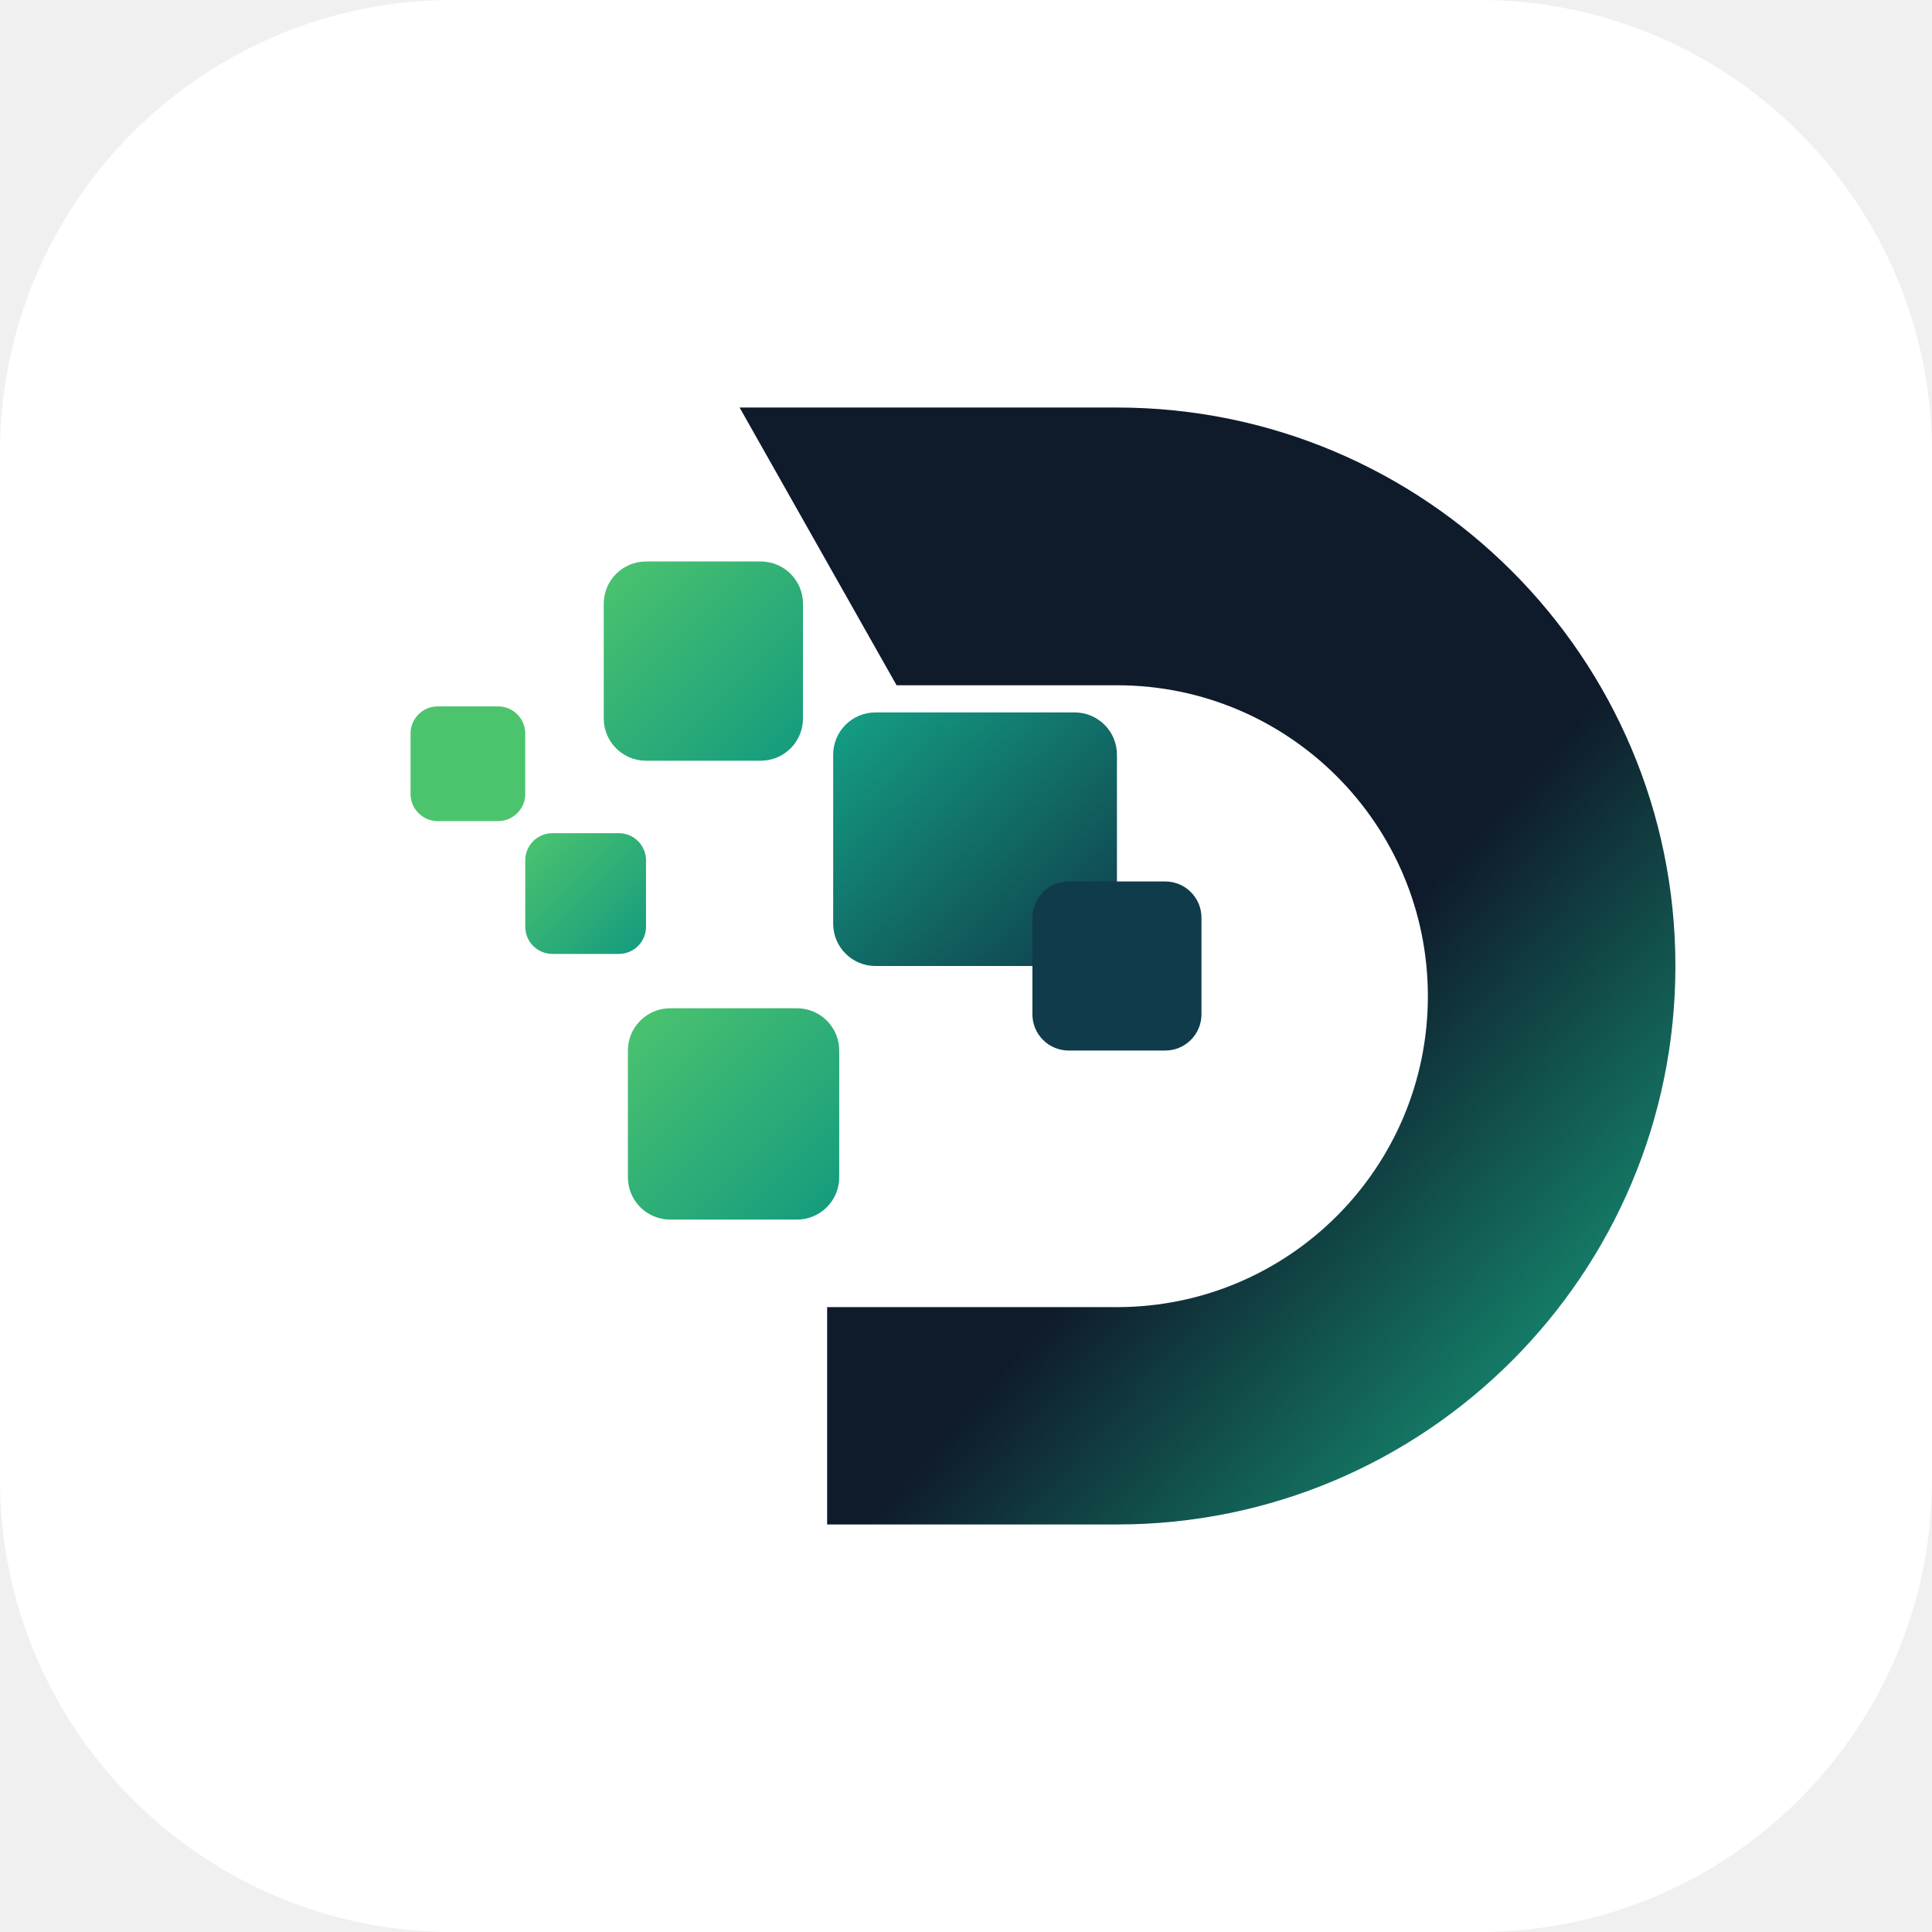
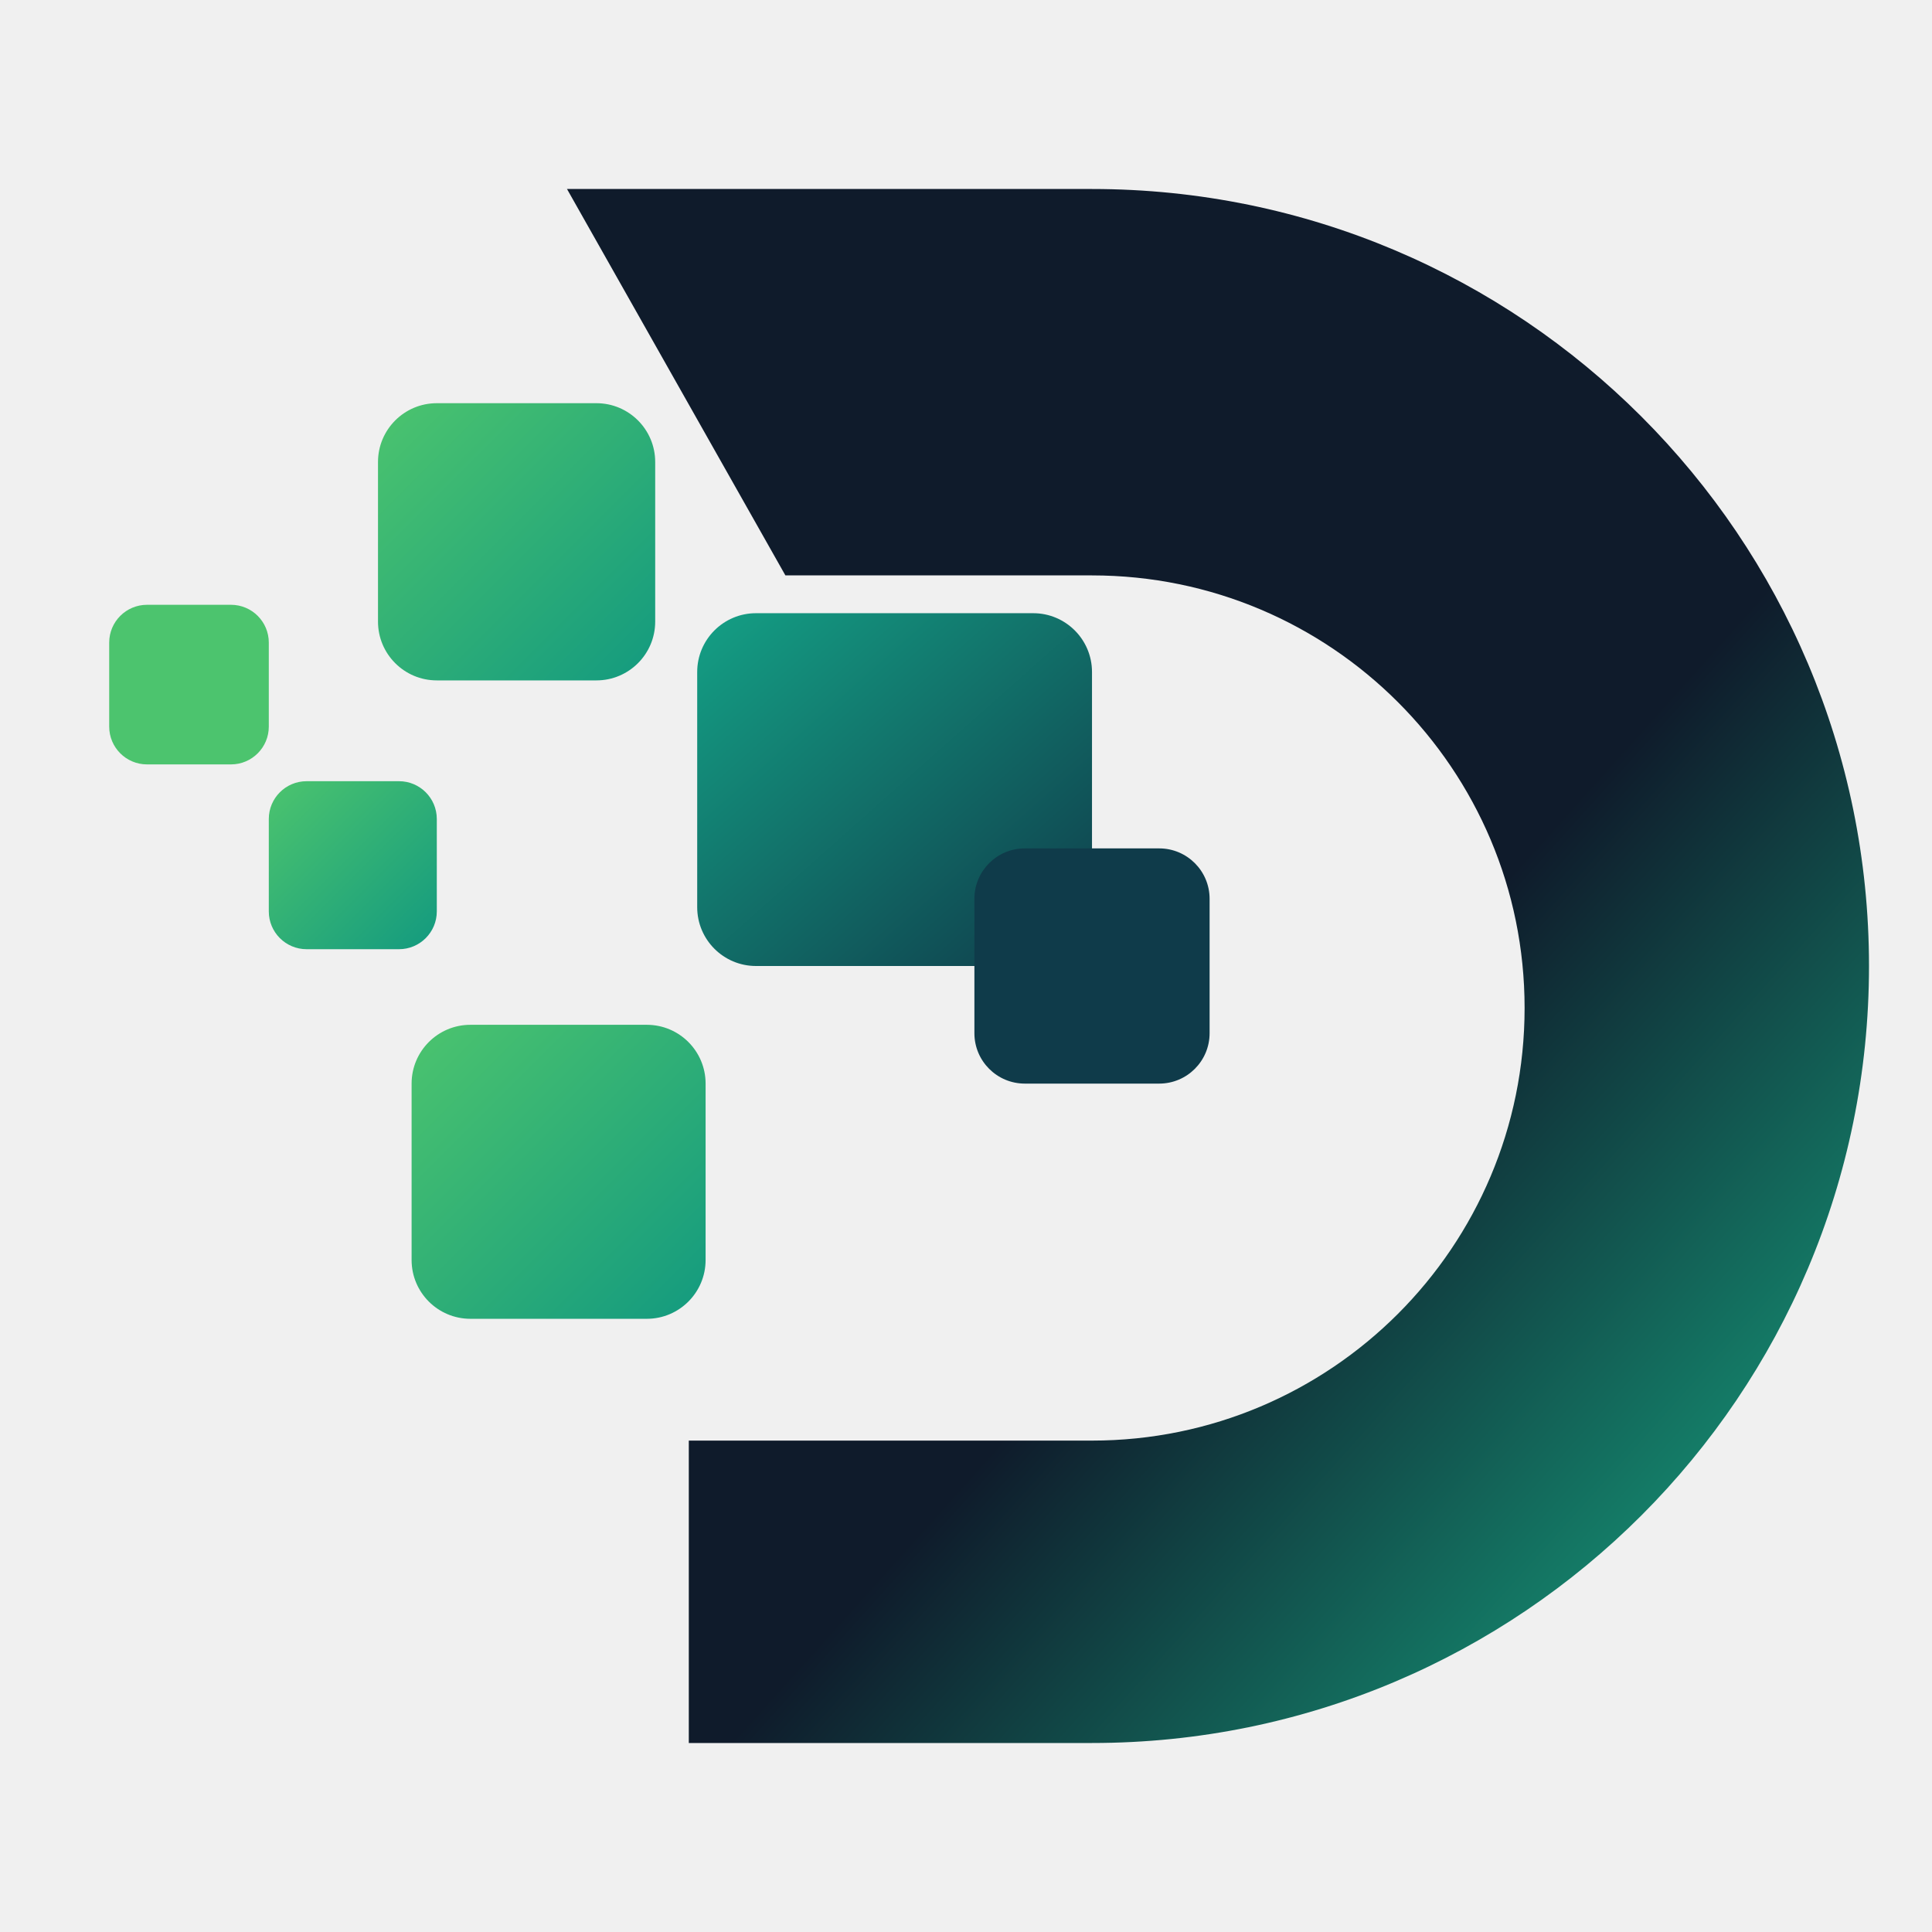
- <svg xmlns="http://www.w3.org/2000/svg" viewBox="0 0 64 64">
+ <svg xmlns="http://www.w3.org/2000/svg" viewBox="11 9 46 46">
+   <style>@media (prefers-color-scheme: dark){.ink{stop-color:#e9f3ee}.step{fill:#7fd1b4}}</style>
  <defs>
    <linearGradient id="d" x1="0.15" y1="0.1" x2="0.95" y2="0.95">
-       <stop offset="0.55" stop-color="#0f1b2b" />
+       <stop offset="0.55" class="ink" stop-color="#0f1b2b" />
      <stop offset="1" stop-color="#16a37f" />
    </linearGradient>
    <linearGradient id="g" x1="0" y1="0" x2="1" y2="1">
      <stop offset="0" stop-color="#4cc46e" />
      <stop offset="1" stop-color="#139a7f" />
    </linearGradient>
    <linearGradient id="t" x1="0" y1="0" x2="1" y2="1">
      <stop offset="0" stop-color="#14a085" />
      <stop offset="1" stop-color="#0f3b4a" />
    </linearGradient>
  </defs>
-   <rect width="64" height="64" rx="15" fill="#ffffff" />
  <path d="M24.5 13.5h12.5a17.5 17.5 0 0 1 0 37h-9.6v-7.2h9.6a10.3 10.3 0 0 0 0-20.6h-7.3z" fill="url(#d)" />
  <rect x="27.6" y="23.6" width="9.4" height="8.4" rx="1.4" fill="url(#t)" />
-   <rect x="34.2" y="29.2" width="5.6" height="5.6" rx="1.2" fill="#0f3b4a" />
+   <rect x="34.2" y="29.2" width="5.6" height="5.6" rx="1.2" class="step" fill="#0f3b4a" />
  <rect x="20" y="18.6" width="6.6" height="6.6" rx="1.4" fill="url(#g)" />
  <rect x="13.6" y="23.4" width="3.8" height="3.8" rx="0.9" fill="#4cc46e" />
  <rect x="17.4" y="27.6" width="4" height="4" rx="0.9" fill="url(#g)" />
  <rect x="20.8" y="33.4" width="7" height="7" rx="1.4" fill="url(#g)" />
</svg>
